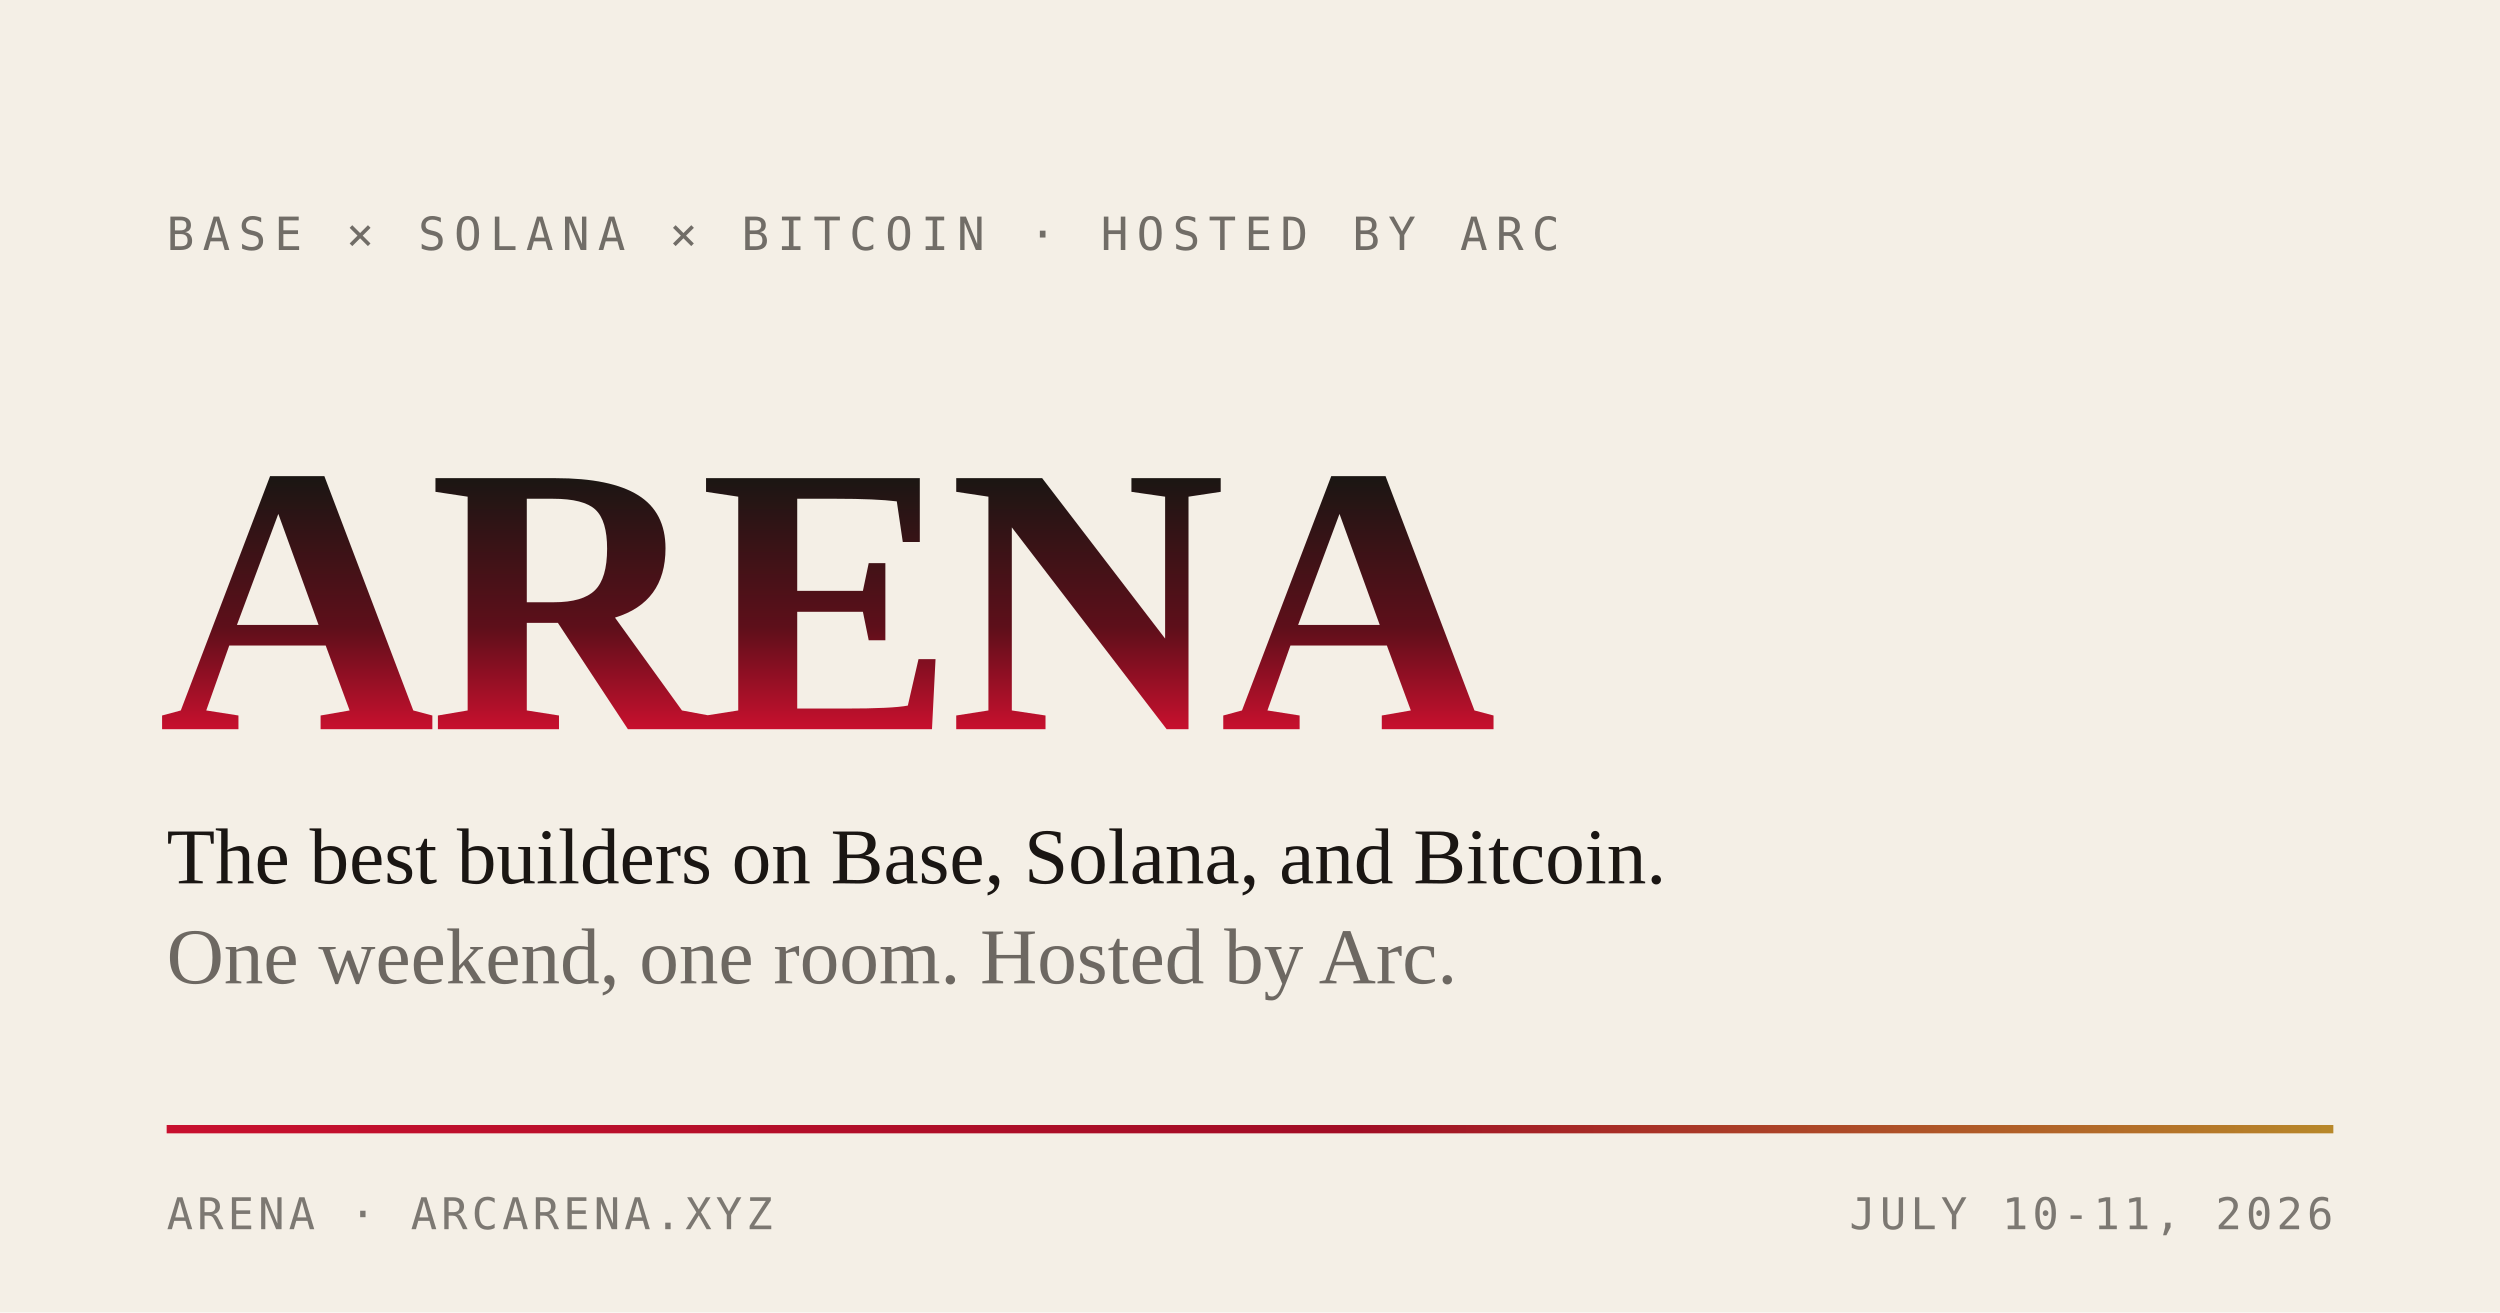
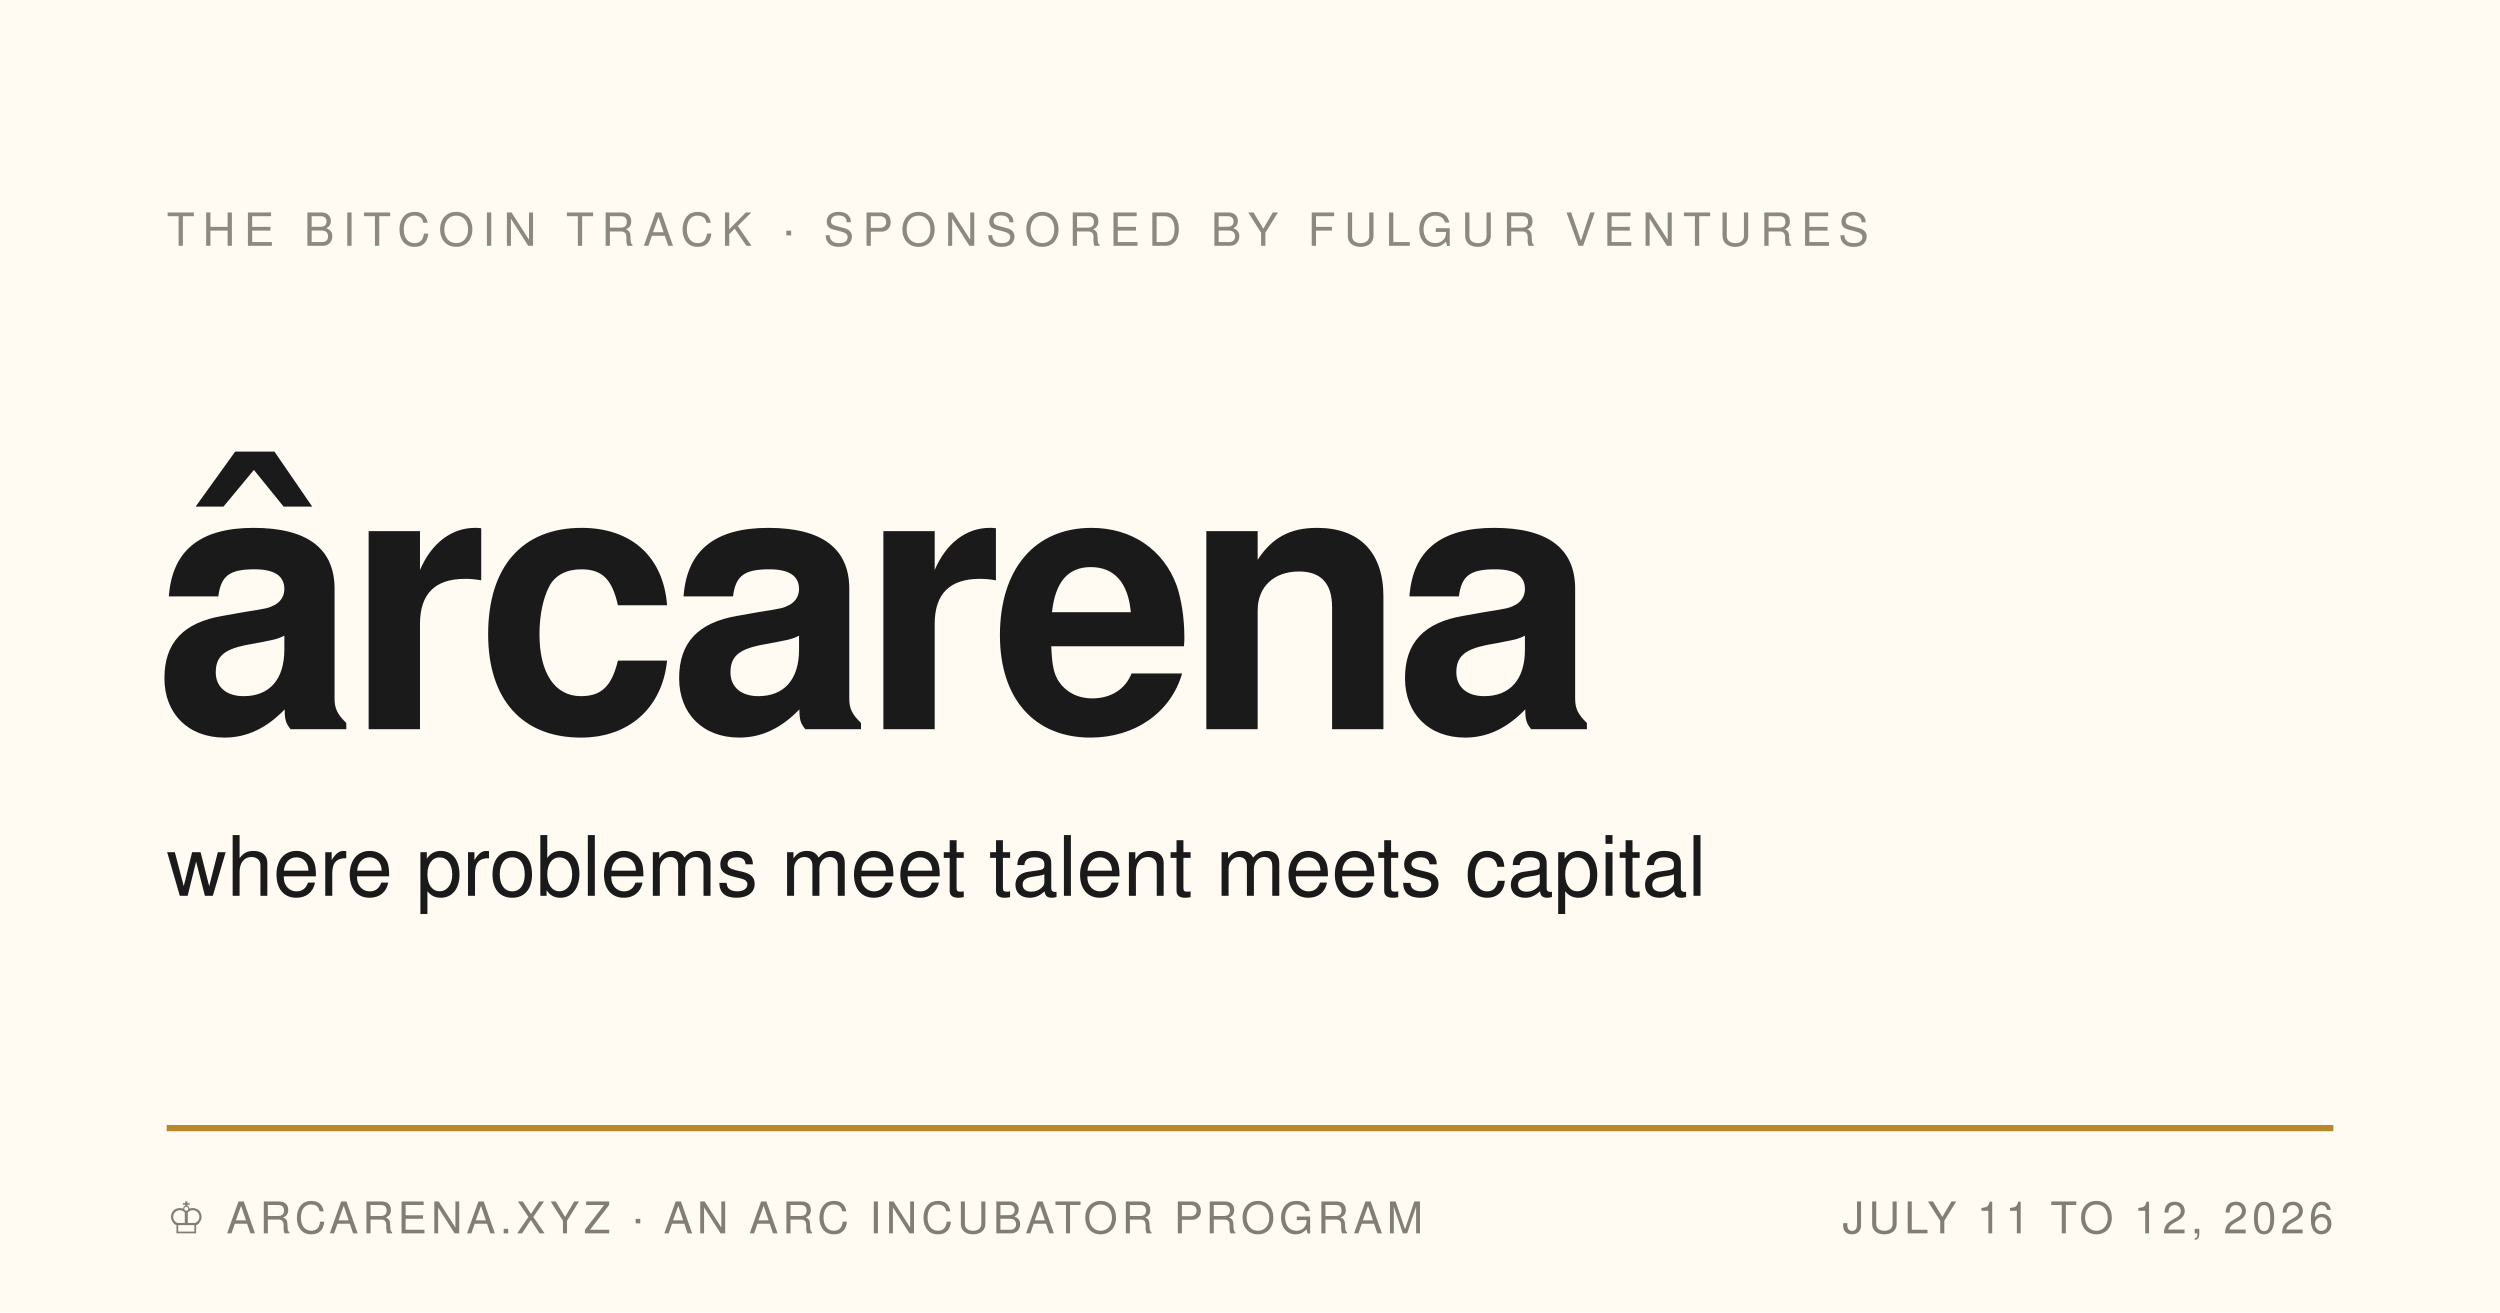
- <svg xmlns="http://www.w3.org/2000/svg" width="1200" height="630" viewBox="0 0 1200 630" role="img" aria-label="Arena, a Base, Solana and Bitcoin builder weekend hosted by Arc">
-   <defs>
-     <linearGradient id="wm" x1="0" y1="0" x2="0" y2="1">
-       <stop offset="0" stop-color="#1A1613" />
-       <stop offset="0.6" stop-color="#5e0f1a" />
-       <stop offset="1" stop-color="#C8102E" />
-     </linearGradient>
-     <linearGradient id="rule" x1="0" y1="0" x2="1" y2="0">
-       <stop offset="0" stop-color="#C8102E" />
-       <stop offset="0.55" stop-color="#A10D25" />
-       <stop offset="1" stop-color="#B8892A" />
-     </linearGradient>
-   </defs>
-   <rect width="1200" height="630" fill="#F4EFE6" />
-   <text x="80" y="120" font-family="'IBM Plex Mono', ui-monospace, monospace" font-size="22" letter-spacing="4" fill="rgba(26,22,19,0.6)">BASE × SOLANA × BITCOIN · HOSTED BY ARC</text>
-   <text x="76" y="350" font-family="Georgia,'Times New Roman',serif" font-weight="800" font-size="184" letter-spacing="-3" fill="url(#wm)">ARENA</text>
-   <text x="80" y="424" font-family="Georgia,'Times New Roman',serif" font-size="38" fill="#1A1613">The best builders on Base, Solana, and Bitcoin.</text>
-   <text x="80" y="472" font-family="Georgia,'Times New Roman',serif" font-size="38" fill="rgba(26,22,19,0.62)">One weekend, one room. Hosted by Arc.</text>
-   <rect x="80" y="540" width="1040" height="4" fill="url(#rule)" />
-   <text x="80" y="590" font-family="'IBM Plex Mono', ui-monospace, monospace" font-size="21" letter-spacing="2" fill="rgba(26,22,19,0.55)">ARENA · ARCARENA.XYZ</text>
-   <text x="1120" y="590" text-anchor="end" font-family="'IBM Plex Mono', ui-monospace, monospace" font-size="21" letter-spacing="2" fill="rgba(26,22,19,0.55)">JULY 10-11, 2026</text>
+ <svg xmlns="http://www.w3.org/2000/svg" width="1200" height="630" viewBox="0 0 1200 630" role="img" aria-label="arcarena, the Bitcoin track, sponsored by Fulgur Ventures">
+   <rect width="1200" height="630" fill="#FFFBF2" />
+   <text x="80" y="118" font-family="Helvetica,Arial,sans-serif" font-size="22" letter-spacing="4" fill="rgba(26,22,19,0.5)">THE BITCOIN TRACK · SPONSORED BY FULGUR VENTURES</text>
+   <text x="74" y="350" font-family="Helvetica,Arial,sans-serif" font-weight="700" font-size="176" letter-spacing="-6" fill="#1A1A1A">ârcarena</text>
+   <text x="80" y="430" font-family="Helvetica,Arial,sans-serif" font-weight="500" font-size="40" fill="#1A1A1A">where problems meet talent meets capital</text>
+   <rect x="80" y="540" width="1040" height="3" fill="#B8892A" />
+   <text x="80" y="592" font-family="Helvetica,Arial,sans-serif" font-size="21" letter-spacing="2" fill="rgba(26,22,19,0.55)">♔ ARCARENA.XYZ · AN ARC INCUBATOR PROGRAM</text>
+   <text x="1120" y="592" text-anchor="end" font-family="Helvetica,Arial,sans-serif" font-size="21" letter-spacing="2" fill="rgba(26,22,19,0.55)">JULY 11 TO 12, 2026</text>
</svg>
